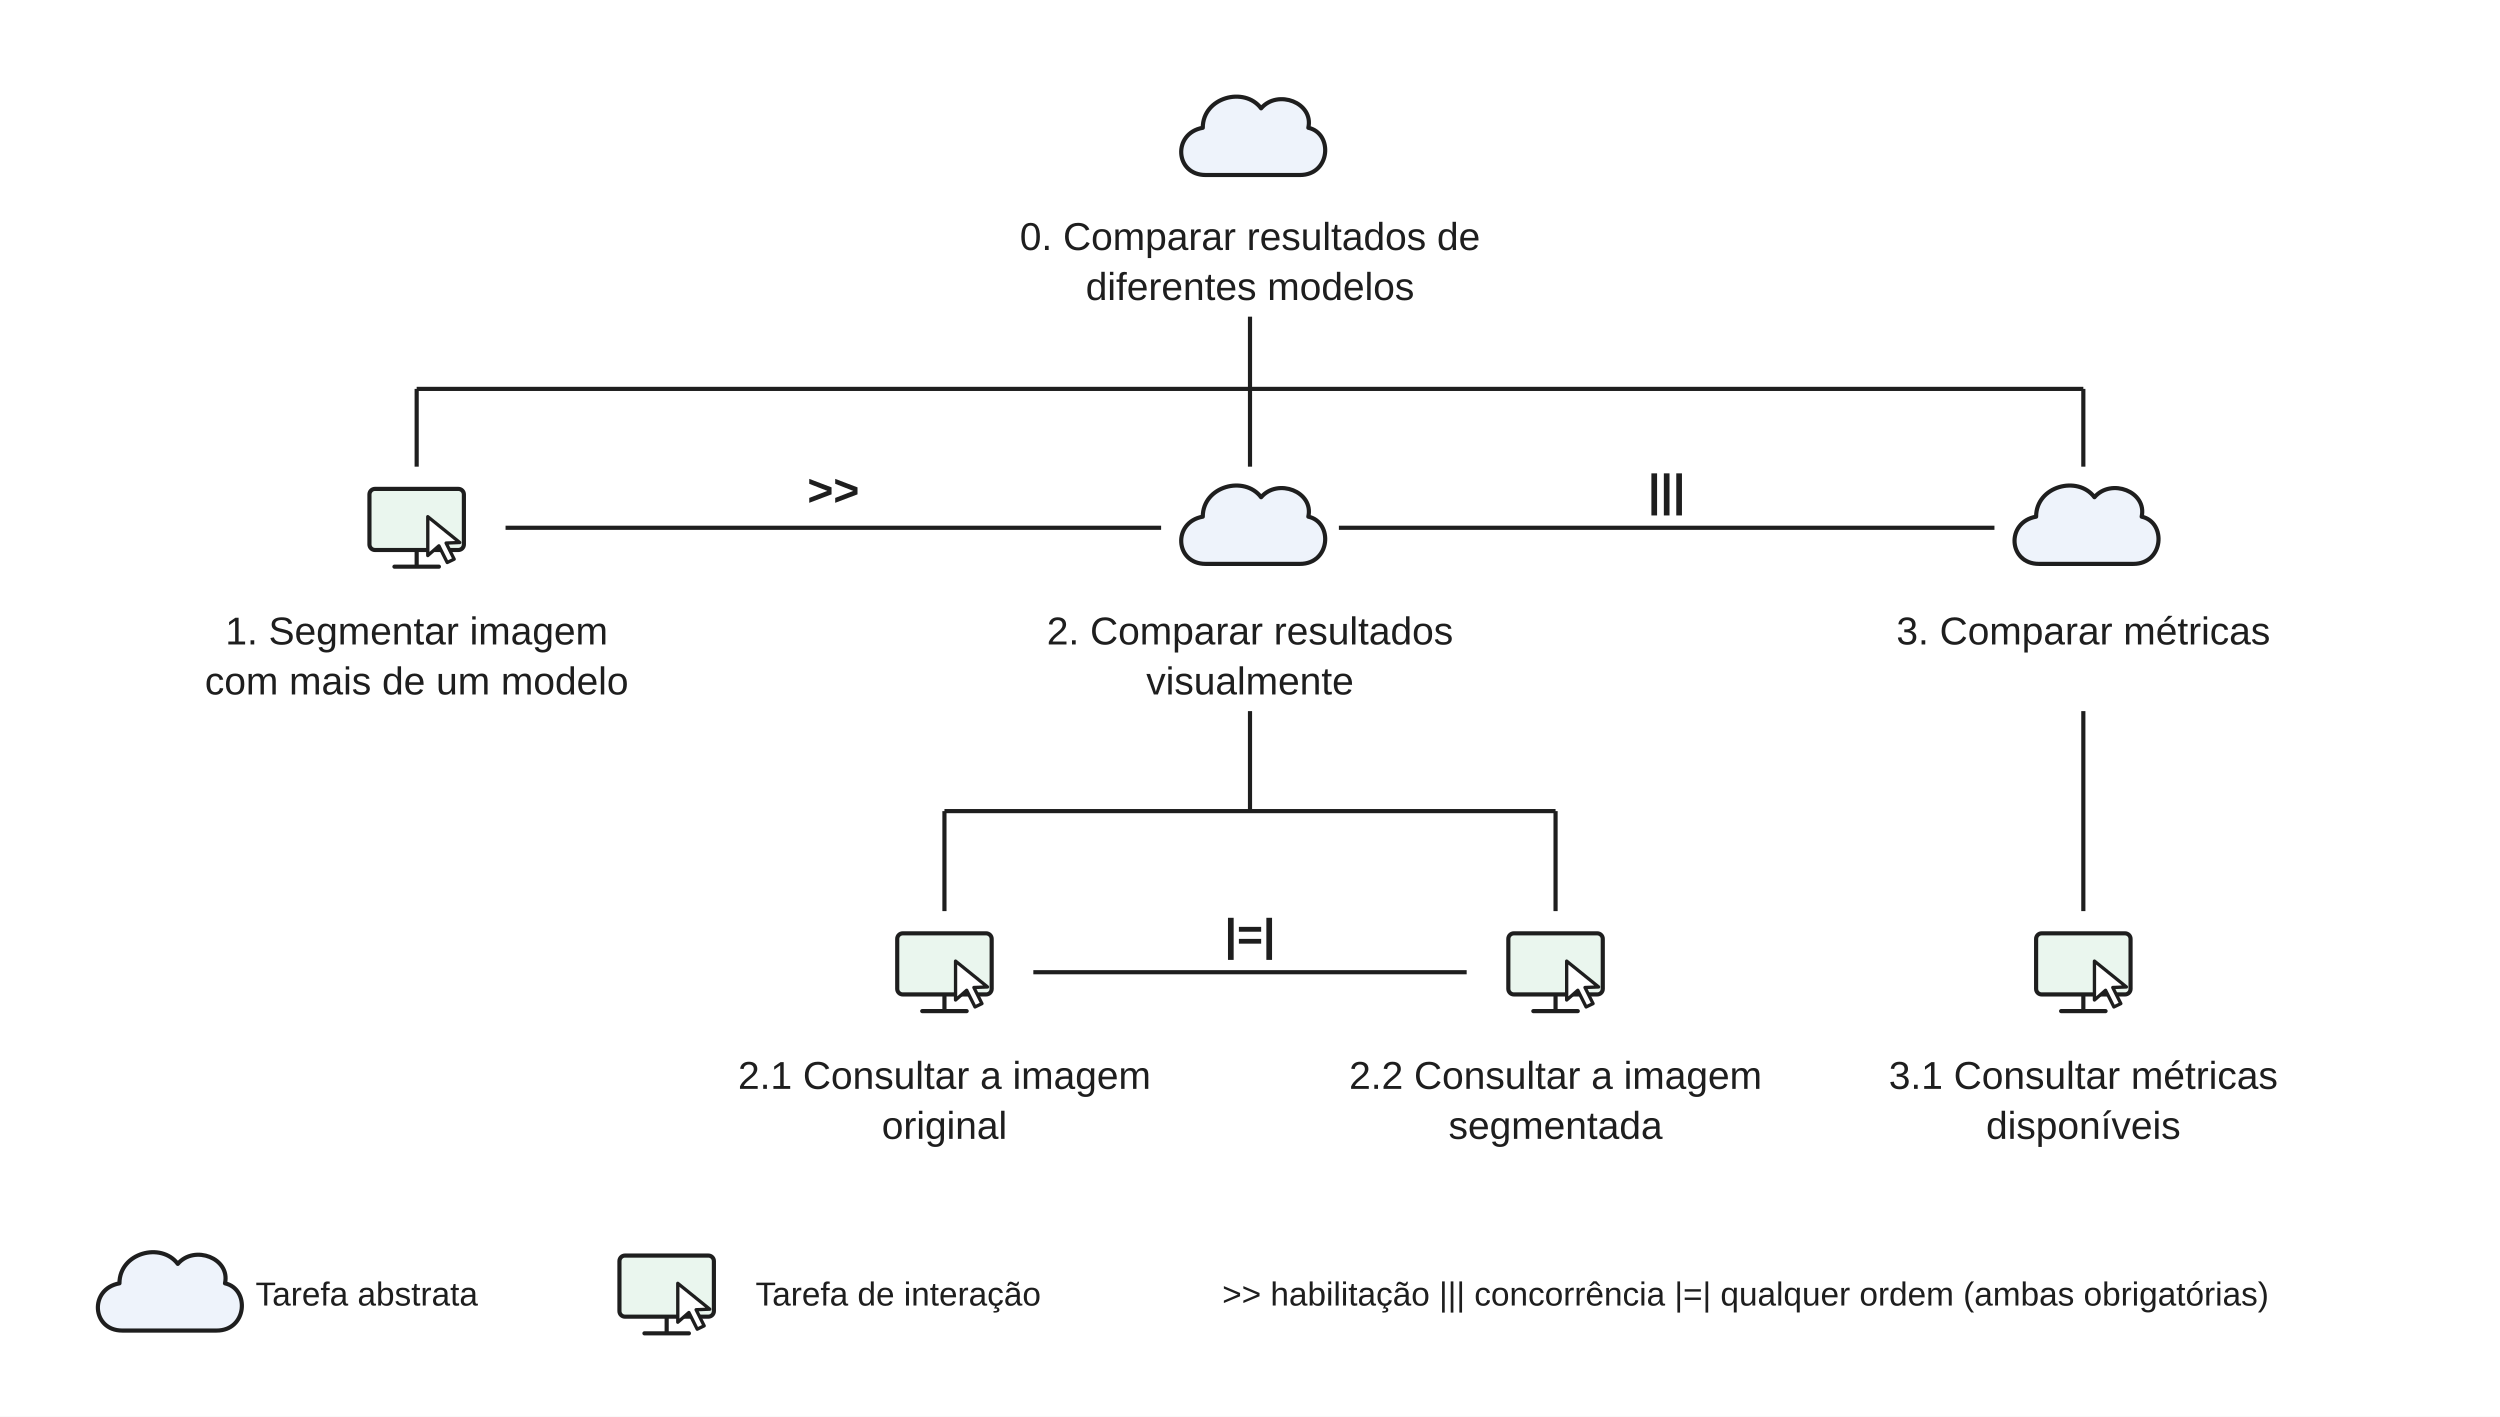
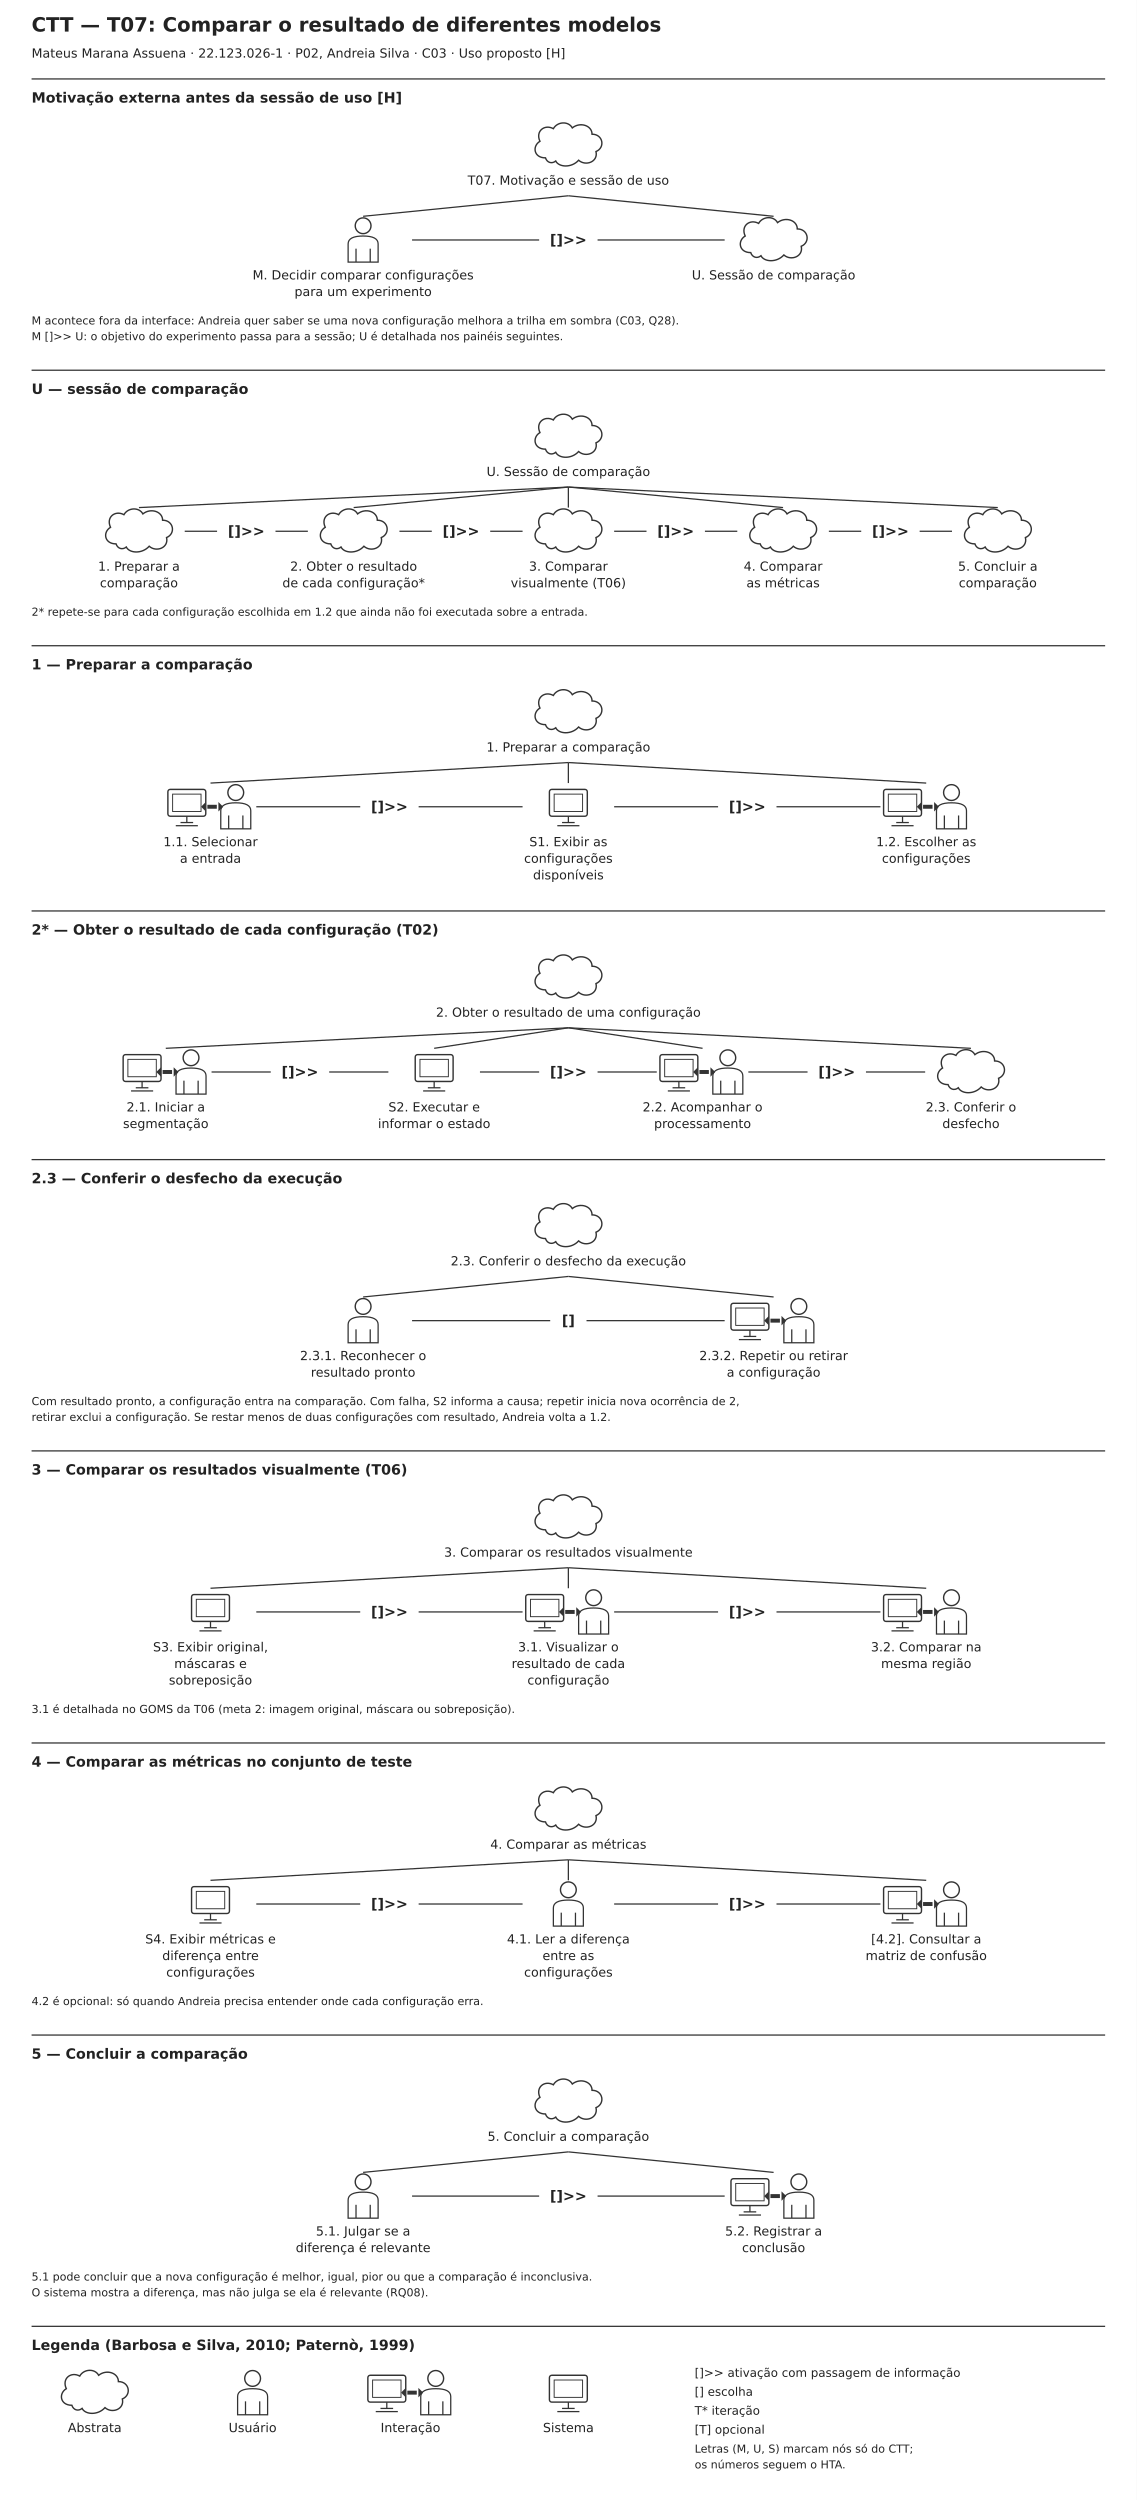
- <svg xmlns="http://www.w3.org/2000/svg" xmlns:xlink="http://www.w3.org/1999/xlink" version="1.1" viewBox="0 0 900 510" width="900" height="510" font-family="Arial, Helvetica, sans-serif">
+ <svg xmlns="http://www.w3.org/2000/svg" width="1440" height="3167" viewBox="0 0 1440 3167" role="img" aria-labelledby="title desc">
  <defs>
-     <g id="abstract">
-       <path d="M-16 13 C-27 13 -28 -2 -17 -4 C-17 -15 -2 -19 4 -11 C10 -18 23 -13 21 -4 C30 -2 29 13 18 13 Z" fill="#eef3fb" stroke="#1e1e1e" stroke-width="1.5" stroke-linejoin="round" />
-     </g>
-     <g id="interaction">
-       <rect x="-17" y="-14" width="34" height="22" rx="2" fill="#eaf6ee" stroke="#1e1e1e" stroke-width="1.5" />
-       <line x1="-8" y1="14" x2="8" y2="14" stroke="#1e1e1e" stroke-width="1.5" stroke-linecap="round" />
-       <line x1="0" y1="8" x2="0" y2="14" stroke="#1e1e1e" stroke-width="1.5" />
-       <path d="M4 -4 L4 10 L8 6.5 L11 12.5 L13.5 11.3 L10.6 5.5 L15.5 5.3 Z" fill="#ffffff" stroke="#1e1e1e" stroke-width="1.2" stroke-linejoin="round" />
-     </g>
+     <marker id="arrow" viewBox="0 0 10 10" refX="8" refY="5" markerWidth="6" markerHeight="6" orient="auto">
+       <path d="M0 0 L10 5 L0 10 Z" fill="#333" />
+     </marker>
  </defs>
-   <rect width="900" height="510" fill="#ffffff" />
-   <g fill="none" stroke="#1e1e1e" stroke-width="1.5">
-     <path d="M450 114 V140 M150 140 H750 M150 140 V168 M450 140 V168 M750 140 V168" />
-     <path d="M450 256 V292 M340 292 H560 M340 292 V328 M560 292 V328" />
-     <path d="M750 256 V328" />
-   </g>
-   <g stroke="#1e1e1e" stroke-width="1.5" fill="none">
-     <line x1="182" y1="190" x2="418" y2="190" />
-     <line x1="482" y1="190" x2="718" y2="190" />
-     <line x1="372" y1="350" x2="528" y2="350" />
-   </g>
-   <g font-size="16" font-weight="bold" fill="#1e1e1e" text-anchor="middle">
-     <text x="300" y="182">&gt;&gt;</text>
-     <text x="600" y="182">|||</text>
-     <text x="450" y="342">|=|</text>
-   </g>
-   <g font-size="14" fill="#1e1e1e" text-anchor="middle">
-     <use xlink:href="#abstract" href="#abstract" x="450" y="50" />
-     <text x="450" y="90">0. Comparar resultados de</text>
-     <text x="450" y="108">diferentes modelos</text>
-     <use xlink:href="#interaction" href="#interaction" x="150" y="190" />
-     <text x="150" y="232">1. Segmentar imagem</text>
-     <text x="150" y="250">com mais de um modelo</text>
-     <use xlink:href="#abstract" href="#abstract" x="450" y="190" />
-     <text x="450" y="232">2. Comparar resultados</text>
-     <text x="450" y="250">visualmente</text>
-     <use xlink:href="#abstract" href="#abstract" x="750" y="190" />
-     <text x="750" y="232">3. Comparar métricas</text>
-     <use xlink:href="#interaction" href="#interaction" x="340" y="350" />
-     <text x="340" y="392">2.1 Consultar a imagem</text>
-     <text x="340" y="410">original</text>
-     <use xlink:href="#interaction" href="#interaction" x="560" y="350" />
-     <text x="560" y="392">2.2 Consultar a imagem</text>
-     <text x="560" y="410">segmentada</text>
-     <use xlink:href="#interaction" href="#interaction" x="750" y="350" />
-     <text x="750" y="392">3.1 Consultar métricas</text>
-     <text x="750" y="410">disponíveis</text>
-   </g>
-   <g font-size="12" fill="#1e1e1e">
-     <use xlink:href="#abstract" href="#abstract" x="60" y="466" />
-     <text x="92" y="470">Tarefa abstrata</text>
-     <use xlink:href="#interaction" href="#interaction" x="240" y="466" />
-     <text x="272" y="470">Tarefa de interação</text>
-     <text x="440" y="470">&gt;&gt; habilitação   ||| concorrência   |=| qualquer ordem (ambas obrigatórias)</text>
+   <rect width="1440" height="3167" fill="white" />
+   <g font-family="DejaVu Sans, Arial, sans-serif" fill="#222">
+     <text x="40" y="40" text-anchor="start" font-size="25" font-weight="700">CTT — T07: Comparar o resultado de diferentes modelos</text>
+     <text x="40" y="73" text-anchor="start" font-size="16" font-weight="400">Mateus Marana Assuena · 22.123.026-1 · P02, Andreia Silva · C03 · Uso proposto [H]</text>
+     <path d="M40 100 H1400" fill="none" stroke="#333" stroke-width="1.6" />
+     <text x="40" y="130" text-anchor="start" font-size="18" font-weight="700">Motivação externa antes da sessão de uso [H]</text>
+     <path transform="translate(674.0,154)" d="M17 46 C2 46 0 31 10 25 C4 12 16 3 27 9 C32 0 46 -1 51 8 C61 0 76 5 76 16 C90 16 93 33 81 38 C84 51 68 57 59 49 C50 59 34 58 30 50 C25 54 19 52 17 46 Z" fill="white" stroke="#333" stroke-width="1.8" />
+     <text x="720.0" y="234" text-anchor="middle" font-size="16" font-weight="400">T07. Motivação e sessão de uso</text>
+     <path d="M720.0 248 L460.0 274" fill="none" stroke="#333" stroke-width="1.6" />
+     <path d="M720.0 248 L980.0 274" fill="none" stroke="#333" stroke-width="1.6" />
+     <circle cx="460.0" cy="286" r="10" fill="white" stroke="#333" stroke-width="1.8" />
+     <path d="M441.0 332 V309 Q441.0 299 460.0 299 Q479.0 299 479.0 309 V332 Z M451.0 315 V332 M469.0 315 V332" fill="none" stroke="#333" stroke-width="1.6" />
+     <text x="460.0" y="354" text-anchor="middle" font-size="16" font-weight="400">M. Decidir comparar configurações</text>
+     <text x="460.0" y="375" text-anchor="middle" font-size="16" font-weight="400">para um experimento</text>
+     <path transform="translate(934.0,274)" d="M17 46 C2 46 0 31 10 25 C4 12 16 3 27 9 C32 0 46 -1 51 8 C61 0 76 5 76 16 C90 16 93 33 81 38 C84 51 68 57 59 49 C50 59 34 58 30 50 C25 54 19 52 17 46 Z" fill="white" stroke="#333" stroke-width="1.8" />
+     <text x="980.0" y="354" text-anchor="middle" font-size="16" font-weight="400">U. Sessão de comparação</text>
+     <path d="M522.0 304 H918.0" fill="none" stroke="#333" stroke-width="1.6" />
+     <rect x="683.0" y="287" width="74" height="32" fill="white" />
+     <text x="720.0" y="310" text-anchor="middle" font-size="18" font-weight="700">[]&gt;&gt;</text>
+     <text x="40" y="411" text-anchor="start" font-size="14" font-weight="400">M acontece fora da interface: Andreia quer saber se uma nova configuração melhora a trilha em sombra (C03, Q28).</text>
+     <text x="40" y="431" text-anchor="start" font-size="14" font-weight="400">M []&gt;&gt; U: o objetivo do experimento passa para a sessão; U é detalhada nos painéis seguintes.</text>
+     <path d="M40 469 H1400" fill="none" stroke="#333" stroke-width="1.6" />
+     <text x="40" y="499" text-anchor="start" font-size="18" font-weight="700">U — sessão de comparação</text>
+     <path transform="translate(674.0,523)" d="M17 46 C2 46 0 31 10 25 C4 12 16 3 27 9 C32 0 46 -1 51 8 C61 0 76 5 76 16 C90 16 93 33 81 38 C84 51 68 57 59 49 C50 59 34 58 30 50 C25 54 19 52 17 46 Z" fill="white" stroke="#333" stroke-width="1.8" />
+     <text x="720.0" y="603" text-anchor="middle" font-size="16" font-weight="400">U. Sessão de comparação</text>
+     <path d="M720.0 617 L176.0 643" fill="none" stroke="#333" stroke-width="1.6" />
+     <path d="M720.0 617 L448.0 643" fill="none" stroke="#333" stroke-width="1.6" />
+     <path d="M720.0 617 L720.0 643" fill="none" stroke="#333" stroke-width="1.6" />
+     <path d="M720.0 617 L992.0 643" fill="none" stroke="#333" stroke-width="1.6" />
+     <path d="M720.0 617 L1264.0 643" fill="none" stroke="#333" stroke-width="1.6" />
+     <path transform="translate(130.0,643)" d="M17 46 C2 46 0 31 10 25 C4 12 16 3 27 9 C32 0 46 -1 51 8 C61 0 76 5 76 16 C90 16 93 33 81 38 C84 51 68 57 59 49 C50 59 34 58 30 50 C25 54 19 52 17 46 Z" fill="white" stroke="#333" stroke-width="1.8" />
+     <text x="176.0" y="723" text-anchor="middle" font-size="16" font-weight="400">1. Preparar a</text>
+     <text x="176.0" y="744" text-anchor="middle" font-size="16" font-weight="400">comparação</text>
+     <path transform="translate(402.0,643)" d="M17 46 C2 46 0 31 10 25 C4 12 16 3 27 9 C32 0 46 -1 51 8 C61 0 76 5 76 16 C90 16 93 33 81 38 C84 51 68 57 59 49 C50 59 34 58 30 50 C25 54 19 52 17 46 Z" fill="white" stroke="#333" stroke-width="1.8" />
+     <text x="448.0" y="723" text-anchor="middle" font-size="16" font-weight="400">2. Obter o resultado</text>
+     <text x="448.0" y="744" text-anchor="middle" font-size="16" font-weight="400">de cada configuração*</text>
+     <path transform="translate(674.0,643)" d="M17 46 C2 46 0 31 10 25 C4 12 16 3 27 9 C32 0 46 -1 51 8 C61 0 76 5 76 16 C90 16 93 33 81 38 C84 51 68 57 59 49 C50 59 34 58 30 50 C25 54 19 52 17 46 Z" fill="white" stroke="#333" stroke-width="1.8" />
+     <text x="720.0" y="723" text-anchor="middle" font-size="16" font-weight="400">3. Comparar</text>
+     <text x="720.0" y="744" text-anchor="middle" font-size="16" font-weight="400">visualmente (T06)</text>
+     <path transform="translate(946.0,643)" d="M17 46 C2 46 0 31 10 25 C4 12 16 3 27 9 C32 0 46 -1 51 8 C61 0 76 5 76 16 C90 16 93 33 81 38 C84 51 68 57 59 49 C50 59 34 58 30 50 C25 54 19 52 17 46 Z" fill="white" stroke="#333" stroke-width="1.8" />
+     <text x="992.0" y="723" text-anchor="middle" font-size="16" font-weight="400">4. Comparar</text>
+     <text x="992.0" y="744" text-anchor="middle" font-size="16" font-weight="400">as métricas</text>
+     <path transform="translate(1218.0,643)" d="M17 46 C2 46 0 31 10 25 C4 12 16 3 27 9 C32 0 46 -1 51 8 C61 0 76 5 76 16 C90 16 93 33 81 38 C84 51 68 57 59 49 C50 59 34 58 30 50 C25 54 19 52 17 46 Z" fill="white" stroke="#333" stroke-width="1.8" />
+     <text x="1264.0" y="723" text-anchor="middle" font-size="16" font-weight="400">5. Concluir a</text>
+     <text x="1264.0" y="744" text-anchor="middle" font-size="16" font-weight="400">comparação</text>
+     <path d="M234.0 673 H390.0" fill="none" stroke="#333" stroke-width="1.6" />
+     <rect x="275.0" y="656" width="74" height="32" fill="white" />
+     <text x="312.0" y="679" text-anchor="middle" font-size="18" font-weight="700">[]&gt;&gt;</text>
+     <path d="M506.0 673 H662.0" fill="none" stroke="#333" stroke-width="1.6" />
+     <rect x="547.0" y="656" width="74" height="32" fill="white" />
+     <text x="584.0" y="679" text-anchor="middle" font-size="18" font-weight="700">[]&gt;&gt;</text>
+     <path d="M778.0 673 H934.0" fill="none" stroke="#333" stroke-width="1.6" />
+     <rect x="819.0" y="656" width="74" height="32" fill="white" />
+     <text x="856.0" y="679" text-anchor="middle" font-size="18" font-weight="700">[]&gt;&gt;</text>
+     <path d="M1050.0 673 H1206.0" fill="none" stroke="#333" stroke-width="1.6" />
+     <rect x="1091.0" y="656" width="74" height="32" fill="white" />
+     <text x="1128.0" y="679" text-anchor="middle" font-size="18" font-weight="700">[]&gt;&gt;</text>
+     <text x="40" y="780" text-anchor="start" font-size="14" font-weight="400">2* repete-se para cada configuração escolhida em 1.2 que ainda não foi executada sobre a entrada.</text>
+     <path d="M40 818 H1400" fill="none" stroke="#333" stroke-width="1.6" />
+     <text x="40" y="848" text-anchor="start" font-size="18" font-weight="700">1 — Preparar a comparação</text>
+     <path transform="translate(674.0,872)" d="M17 46 C2 46 0 31 10 25 C4 12 16 3 27 9 C32 0 46 -1 51 8 C61 0 76 5 76 16 C90 16 93 33 81 38 C84 51 68 57 59 49 C50 59 34 58 30 50 C25 54 19 52 17 46 Z" fill="white" stroke="#333" stroke-width="1.8" />
+     <text x="720.0" y="952" text-anchor="middle" font-size="16" font-weight="400">1. Preparar a comparação</text>
+     <path d="M720.0 966 L266.667 992" fill="none" stroke="#333" stroke-width="1.6" />
+     <path d="M720.0 966 L720.0 992" fill="none" stroke="#333" stroke-width="1.6" />
+     <path d="M720.0 966 L1173.333 992" fill="none" stroke="#333" stroke-width="1.6" />
+     <rect x="212.667" y="1000" width="48" height="34" rx="3" fill="white" stroke="#333" stroke-width="1.8" />
+     <rect x="218.667" y="1006" width="36" height="22" fill="none" stroke="#333" stroke-width="1.2" />
+     <path d="M236.667 1034 V1042 M222.667 1046 H250.667 M228.667 1042 H244.667" fill="none" stroke="#333" stroke-width="1.6" />
+     <circle cx="298.667" cy="1004" r="10" fill="white" stroke="#333" stroke-width="1.8" />
+     <path d="M279.667 1050 V1027 Q279.667 1017 298.667 1017 Q317.667 1017 317.667 1027 V1050 Z M289.667 1033 V1050 M307.667 1033 V1050" fill="none" stroke="#333" stroke-width="1.6" />
+     <path d="M262.667 1022 H274.667" stroke="#333" stroke-width="5" fill="none" />
+     <path d="M260.667 1016 L254.667 1022 L260.667 1028 Z M276.667 1016 L282.667 1022 L276.667 1028 Z" fill="#333" />
+     <text x="266.667" y="1072" text-anchor="middle" font-size="16" font-weight="400">1.1. Selecionar</text>
+     <text x="266.667" y="1093" text-anchor="middle" font-size="16" font-weight="400">a entrada</text>
+     <rect x="696.0" y="1000" width="48" height="34" rx="3" fill="white" stroke="#333" stroke-width="1.8" />
+     <rect x="702.0" y="1006" width="36" height="22" fill="none" stroke="#333" stroke-width="1.2" />
+     <path d="M720.0 1034 V1042 M706.0 1046 H734.0 M712.0 1042 H728.0" fill="none" stroke="#333" stroke-width="1.6" />
+     <text x="720.0" y="1072" text-anchor="middle" font-size="16" font-weight="400">S1. Exibir as</text>
+     <text x="720.0" y="1093" text-anchor="middle" font-size="16" font-weight="400">configurações</text>
+     <text x="720.0" y="1114" text-anchor="middle" font-size="16" font-weight="400">disponíveis</text>
+     <rect x="1119.333" y="1000" width="48" height="34" rx="3" fill="white" stroke="#333" stroke-width="1.8" />
+     <rect x="1125.333" y="1006" width="36" height="22" fill="none" stroke="#333" stroke-width="1.2" />
+     <path d="M1143.333 1034 V1042 M1129.333 1046 H1157.333 M1135.333 1042 H1151.333" fill="none" stroke="#333" stroke-width="1.6" />
+     <circle cx="1205.333" cy="1004" r="10" fill="white" stroke="#333" stroke-width="1.8" />
+     <path d="M1186.333 1050 V1027 Q1186.333 1017 1205.333 1017 Q1224.333 1017 1224.333 1027 V1050 Z M1196.333 1033 V1050 M1214.333 1033 V1050" fill="none" stroke="#333" stroke-width="1.6" />
+     <path d="M1169.333 1022 H1181.333" stroke="#333" stroke-width="5" fill="none" />
+     <path d="M1167.333 1016 L1161.333 1022 L1167.333 1028 Z M1183.333 1016 L1189.333 1022 L1183.333 1028 Z" fill="#333" />
+     <text x="1173.333" y="1072" text-anchor="middle" font-size="16" font-weight="400">1.2. Escolher as</text>
+     <text x="1173.333" y="1093" text-anchor="middle" font-size="16" font-weight="400">configurações</text>
+     <path d="M324.667 1022 H662.0" fill="none" stroke="#333" stroke-width="1.6" />
+     <rect x="456.333" y="1005" width="74" height="32" fill="white" />
+     <text x="493.333" y="1028" text-anchor="middle" font-size="18" font-weight="700">[]&gt;&gt;</text>
+     <path d="M778.0 1022 H1115.333" fill="none" stroke="#333" stroke-width="1.6" />
+     <rect x="909.667" y="1005" width="74" height="32" fill="white" />
+     <text x="946.667" y="1028" text-anchor="middle" font-size="18" font-weight="700">[]&gt;&gt;</text>
+     <path d="M40 1154 H1400" fill="none" stroke="#333" stroke-width="1.6" />
+     <text x="40" y="1184" text-anchor="start" font-size="18" font-weight="700">2* — Obter o resultado de cada configuração (T02)</text>
+     <path transform="translate(674.0,1208)" d="M17 46 C2 46 0 31 10 25 C4 12 16 3 27 9 C32 0 46 -1 51 8 C61 0 76 5 76 16 C90 16 93 33 81 38 C84 51 68 57 59 49 C50 59 34 58 30 50 C25 54 19 52 17 46 Z" fill="white" stroke="#333" stroke-width="1.8" />
+     <text x="720.0" y="1288" text-anchor="middle" font-size="16" font-weight="400">2. Obter o resultado de uma configuração</text>
+     <path d="M720.0 1302 L210.0 1328" fill="none" stroke="#333" stroke-width="1.6" />
+     <path d="M720.0 1302 L550.0 1328" fill="none" stroke="#333" stroke-width="1.6" />
+     <path d="M720.0 1302 L890.0 1328" fill="none" stroke="#333" stroke-width="1.6" />
+     <path d="M720.0 1302 L1230.0 1328" fill="none" stroke="#333" stroke-width="1.6" />
+     <rect x="156.0" y="1336" width="48" height="34" rx="3" fill="white" stroke="#333" stroke-width="1.8" />
+     <rect x="162.0" y="1342" width="36" height="22" fill="none" stroke="#333" stroke-width="1.2" />
+     <path d="M180.0 1370 V1378 M166.0 1382 H194.0 M172.0 1378 H188.0" fill="none" stroke="#333" stroke-width="1.6" />
+     <circle cx="242.0" cy="1340" r="10" fill="white" stroke="#333" stroke-width="1.8" />
+     <path d="M223.0 1386 V1363 Q223.0 1353 242.0 1353 Q261.0 1353 261.0 1363 V1386 Z M233.0 1369 V1386 M251.0 1369 V1386" fill="none" stroke="#333" stroke-width="1.6" />
+     <path d="M206.0 1358 H218.0" stroke="#333" stroke-width="5" fill="none" />
+     <path d="M204.0 1352 L198.0 1358 L204.0 1364 Z M220.0 1352 L226.0 1358 L220.0 1364 Z" fill="#333" />
+     <text x="210.0" y="1408" text-anchor="middle" font-size="16" font-weight="400">2.1. Iniciar a</text>
+     <text x="210.0" y="1429" text-anchor="middle" font-size="16" font-weight="400">segmentação</text>
+     <rect x="526.0" y="1336" width="48" height="34" rx="3" fill="white" stroke="#333" stroke-width="1.8" />
+     <rect x="532.0" y="1342" width="36" height="22" fill="none" stroke="#333" stroke-width="1.2" />
+     <path d="M550.0 1370 V1378 M536.0 1382 H564.0 M542.0 1378 H558.0" fill="none" stroke="#333" stroke-width="1.6" />
+     <text x="550.0" y="1408" text-anchor="middle" font-size="16" font-weight="400">S2. Executar e</text>
+     <text x="550.0" y="1429" text-anchor="middle" font-size="16" font-weight="400">informar o estado</text>
+     <rect x="836.0" y="1336" width="48" height="34" rx="3" fill="white" stroke="#333" stroke-width="1.8" />
+     <rect x="842.0" y="1342" width="36" height="22" fill="none" stroke="#333" stroke-width="1.2" />
+     <path d="M860.0 1370 V1378 M846.0 1382 H874.0 M852.0 1378 H868.0" fill="none" stroke="#333" stroke-width="1.6" />
+     <circle cx="922.0" cy="1340" r="10" fill="white" stroke="#333" stroke-width="1.8" />
+     <path d="M903.0 1386 V1363 Q903.0 1353 922.0 1353 Q941.0 1353 941.0 1363 V1386 Z M913.0 1369 V1386 M931.0 1369 V1386" fill="none" stroke="#333" stroke-width="1.6" />
+     <path d="M886.0 1358 H898.0" stroke="#333" stroke-width="5" fill="none" />
+     <path d="M884.0 1352 L878.0 1358 L884.0 1364 Z M900.0 1352 L906.0 1358 L900.0 1364 Z" fill="#333" />
+     <text x="890.0" y="1408" text-anchor="middle" font-size="16" font-weight="400">2.2. Acompanhar o</text>
+     <text x="890.0" y="1429" text-anchor="middle" font-size="16" font-weight="400">processamento</text>
+     <path transform="translate(1184.0,1328)" d="M17 46 C2 46 0 31 10 25 C4 12 16 3 27 9 C32 0 46 -1 51 8 C61 0 76 5 76 16 C90 16 93 33 81 38 C84 51 68 57 59 49 C50 59 34 58 30 50 C25 54 19 52 17 46 Z" fill="white" stroke="#333" stroke-width="1.8" />
+     <text x="1230.0" y="1408" text-anchor="middle" font-size="16" font-weight="400">2.3. Conferir o</text>
+     <text x="1230.0" y="1429" text-anchor="middle" font-size="16" font-weight="400">desfecho</text>
+     <path d="M268.0 1358 H492.0" fill="none" stroke="#333" stroke-width="1.6" />
+     <rect x="343.0" y="1341" width="74" height="32" fill="white" />
+     <text x="380.0" y="1364" text-anchor="middle" font-size="18" font-weight="700">[]&gt;&gt;</text>
+     <path d="M608.0 1358 H832.0" fill="none" stroke="#333" stroke-width="1.6" />
+     <rect x="683.0" y="1341" width="74" height="32" fill="white" />
+     <text x="720.0" y="1364" text-anchor="middle" font-size="18" font-weight="700">[]&gt;&gt;</text>
+     <path d="M948.0 1358 H1172.0" fill="none" stroke="#333" stroke-width="1.6" />
+     <rect x="1023.0" y="1341" width="74" height="32" fill="white" />
+     <text x="1060.0" y="1364" text-anchor="middle" font-size="18" font-weight="700">[]&gt;&gt;</text>
+     <path d="M40 1469 H1400" fill="none" stroke="#333" stroke-width="1.6" />
+     <text x="40" y="1499" text-anchor="start" font-size="18" font-weight="700">2.3 — Conferir o desfecho da execução</text>
+     <path transform="translate(674.0,1523)" d="M17 46 C2 46 0 31 10 25 C4 12 16 3 27 9 C32 0 46 -1 51 8 C61 0 76 5 76 16 C90 16 93 33 81 38 C84 51 68 57 59 49 C50 59 34 58 30 50 C25 54 19 52 17 46 Z" fill="white" stroke="#333" stroke-width="1.8" />
+     <text x="720.0" y="1603" text-anchor="middle" font-size="16" font-weight="400">2.3. Conferir o desfecho da execução</text>
+     <path d="M720.0 1617 L460.0 1643" fill="none" stroke="#333" stroke-width="1.6" />
+     <path d="M720.0 1617 L980.0 1643" fill="none" stroke="#333" stroke-width="1.6" />
+     <circle cx="460.0" cy="1655" r="10" fill="white" stroke="#333" stroke-width="1.8" />
+     <path d="M441.0 1701 V1678 Q441.0 1668 460.0 1668 Q479.0 1668 479.0 1678 V1701 Z M451.0 1684 V1701 M469.0 1684 V1701" fill="none" stroke="#333" stroke-width="1.6" />
+     <text x="460.0" y="1723" text-anchor="middle" font-size="16" font-weight="400">2.3.1. Reconhecer o</text>
+     <text x="460.0" y="1744" text-anchor="middle" font-size="16" font-weight="400">resultado pronto</text>
+     <rect x="926.0" y="1651" width="48" height="34" rx="3" fill="white" stroke="#333" stroke-width="1.8" />
+     <rect x="932.0" y="1657" width="36" height="22" fill="none" stroke="#333" stroke-width="1.2" />
+     <path d="M950.0 1685 V1693 M936.0 1697 H964.0 M942.0 1693 H958.0" fill="none" stroke="#333" stroke-width="1.6" />
+     <circle cx="1012.0" cy="1655" r="10" fill="white" stroke="#333" stroke-width="1.8" />
+     <path d="M993.0 1701 V1678 Q993.0 1668 1012.0 1668 Q1031.0 1668 1031.0 1678 V1701 Z M1003.0 1684 V1701 M1021.0 1684 V1701" fill="none" stroke="#333" stroke-width="1.6" />
+     <path d="M976.0 1673 H988.0" stroke="#333" stroke-width="5" fill="none" />
+     <path d="M974.0 1667 L968.0 1673 L974.0 1679 Z M990.0 1667 L996.0 1673 L990.0 1679 Z" fill="#333" />
+     <text x="980.0" y="1723" text-anchor="middle" font-size="16" font-weight="400">2.3.2. Repetir ou retirar</text>
+     <text x="980.0" y="1744" text-anchor="middle" font-size="16" font-weight="400">a configuração</text>
+     <path d="M522.0 1673 H918.0" fill="none" stroke="#333" stroke-width="1.6" />
+     <rect x="697.0" y="1656" width="46" height="32" fill="white" />
+     <text x="720.0" y="1679" text-anchor="middle" font-size="18" font-weight="700">[]</text>
+     <text x="40" y="1780" text-anchor="start" font-size="14" font-weight="400">Com resultado pronto, a configuração entra na comparação. Com falha, S2 informa a causa; repetir inicia nova ocorrência de 2,</text>
+     <text x="40" y="1800" text-anchor="start" font-size="14" font-weight="400">retirar exclui a configuração. Se restar menos de duas configurações com resultado, Andreia volta a 1.2.</text>
+     <path d="M40 1838 H1400" fill="none" stroke="#333" stroke-width="1.6" />
+     <text x="40" y="1868" text-anchor="start" font-size="18" font-weight="700">3 — Comparar os resultados visualmente (T06)</text>
+     <path transform="translate(674.0,1892)" d="M17 46 C2 46 0 31 10 25 C4 12 16 3 27 9 C32 0 46 -1 51 8 C61 0 76 5 76 16 C90 16 93 33 81 38 C84 51 68 57 59 49 C50 59 34 58 30 50 C25 54 19 52 17 46 Z" fill="white" stroke="#333" stroke-width="1.8" />
+     <text x="720.0" y="1972" text-anchor="middle" font-size="16" font-weight="400">3. Comparar os resultados visualmente</text>
+     <path d="M720.0 1986 L266.667 2012" fill="none" stroke="#333" stroke-width="1.6" />
+     <path d="M720.0 1986 L720.0 2012" fill="none" stroke="#333" stroke-width="1.6" />
+     <path d="M720.0 1986 L1173.333 2012" fill="none" stroke="#333" stroke-width="1.6" />
+     <rect x="242.667" y="2020" width="48" height="34" rx="3" fill="white" stroke="#333" stroke-width="1.8" />
+     <rect x="248.667" y="2026" width="36" height="22" fill="none" stroke="#333" stroke-width="1.2" />
+     <path d="M266.667 2054 V2062 M252.667 2066 H280.667 M258.667 2062 H274.667" fill="none" stroke="#333" stroke-width="1.6" />
+     <text x="266.667" y="2092" text-anchor="middle" font-size="16" font-weight="400">S3. Exibir original,</text>
+     <text x="266.667" y="2113" text-anchor="middle" font-size="16" font-weight="400">máscaras e</text>
+     <text x="266.667" y="2134" text-anchor="middle" font-size="16" font-weight="400">sobreposição</text>
+     <rect x="666.0" y="2020" width="48" height="34" rx="3" fill="white" stroke="#333" stroke-width="1.8" />
+     <rect x="672.0" y="2026" width="36" height="22" fill="none" stroke="#333" stroke-width="1.2" />
+     <path d="M690.0 2054 V2062 M676.0 2066 H704.0 M682.0 2062 H698.0" fill="none" stroke="#333" stroke-width="1.6" />
+     <circle cx="752.0" cy="2024" r="10" fill="white" stroke="#333" stroke-width="1.8" />
+     <path d="M733.0 2070 V2047 Q733.0 2037 752.0 2037 Q771.0 2037 771.0 2047 V2070 Z M743.0 2053 V2070 M761.0 2053 V2070" fill="none" stroke="#333" stroke-width="1.6" />
+     <path d="M716.0 2042 H728.0" stroke="#333" stroke-width="5" fill="none" />
+     <path d="M714.0 2036 L708.0 2042 L714.0 2048 Z M730.0 2036 L736.0 2042 L730.0 2048 Z" fill="#333" />
+     <text x="720.0" y="2092" text-anchor="middle" font-size="16" font-weight="400">3.1. Visualizar o</text>
+     <text x="720.0" y="2113" text-anchor="middle" font-size="16" font-weight="400">resultado de cada</text>
+     <text x="720.0" y="2134" text-anchor="middle" font-size="16" font-weight="400">configuração</text>
+     <rect x="1119.333" y="2020" width="48" height="34" rx="3" fill="white" stroke="#333" stroke-width="1.8" />
+     <rect x="1125.333" y="2026" width="36" height="22" fill="none" stroke="#333" stroke-width="1.2" />
+     <path d="M1143.333 2054 V2062 M1129.333 2066 H1157.333 M1135.333 2062 H1151.333" fill="none" stroke="#333" stroke-width="1.6" />
+     <circle cx="1205.333" cy="2024" r="10" fill="white" stroke="#333" stroke-width="1.8" />
+     <path d="M1186.333 2070 V2047 Q1186.333 2037 1205.333 2037 Q1224.333 2037 1224.333 2047 V2070 Z M1196.333 2053 V2070 M1214.333 2053 V2070" fill="none" stroke="#333" stroke-width="1.6" />
+     <path d="M1169.333 2042 H1181.333" stroke="#333" stroke-width="5" fill="none" />
+     <path d="M1167.333 2036 L1161.333 2042 L1167.333 2048 Z M1183.333 2036 L1189.333 2042 L1183.333 2048 Z" fill="#333" />
+     <text x="1173.333" y="2092" text-anchor="middle" font-size="16" font-weight="400">3.2. Comparar na</text>
+     <text x="1173.333" y="2113" text-anchor="middle" font-size="16" font-weight="400">mesma região</text>
+     <path d="M324.667 2042 H662.0" fill="none" stroke="#333" stroke-width="1.6" />
+     <rect x="456.333" y="2025" width="74" height="32" fill="white" />
+     <text x="493.333" y="2048" text-anchor="middle" font-size="18" font-weight="700">[]&gt;&gt;</text>
+     <path d="M778.0 2042 H1115.333" fill="none" stroke="#333" stroke-width="1.6" />
+     <rect x="909.667" y="2025" width="74" height="32" fill="white" />
+     <text x="946.667" y="2048" text-anchor="middle" font-size="18" font-weight="700">[]&gt;&gt;</text>
+     <text x="40" y="2170" text-anchor="start" font-size="14" font-weight="400">3.1 é detalhada no GOMS da T06 (meta 2: imagem original, máscara ou sobreposição).</text>
+     <path d="M40 2208 H1400" fill="none" stroke="#333" stroke-width="1.6" />
+     <text x="40" y="2238" text-anchor="start" font-size="18" font-weight="700">4 — Comparar as métricas no conjunto de teste</text>
+     <path transform="translate(674.0,2262)" d="M17 46 C2 46 0 31 10 25 C4 12 16 3 27 9 C32 0 46 -1 51 8 C61 0 76 5 76 16 C90 16 93 33 81 38 C84 51 68 57 59 49 C50 59 34 58 30 50 C25 54 19 52 17 46 Z" fill="white" stroke="#333" stroke-width="1.8" />
+     <text x="720.0" y="2342" text-anchor="middle" font-size="16" font-weight="400">4. Comparar as métricas</text>
+     <path d="M720.0 2356 L266.667 2382" fill="none" stroke="#333" stroke-width="1.6" />
+     <path d="M720.0 2356 L720.0 2382" fill="none" stroke="#333" stroke-width="1.6" />
+     <path d="M720.0 2356 L1173.333 2382" fill="none" stroke="#333" stroke-width="1.6" />
+     <rect x="242.667" y="2390" width="48" height="34" rx="3" fill="white" stroke="#333" stroke-width="1.8" />
+     <rect x="248.667" y="2396" width="36" height="22" fill="none" stroke="#333" stroke-width="1.2" />
+     <path d="M266.667 2424 V2432 M252.667 2436 H280.667 M258.667 2432 H274.667" fill="none" stroke="#333" stroke-width="1.6" />
+     <text x="266.667" y="2462" text-anchor="middle" font-size="16" font-weight="400">S4. Exibir métricas e</text>
+     <text x="266.667" y="2483" text-anchor="middle" font-size="16" font-weight="400">diferença entre</text>
+     <text x="266.667" y="2504" text-anchor="middle" font-size="16" font-weight="400">configurações</text>
+     <circle cx="720.0" cy="2394" r="10" fill="white" stroke="#333" stroke-width="1.8" />
+     <path d="M701.0 2440 V2417 Q701.0 2407 720.0 2407 Q739.0 2407 739.0 2417 V2440 Z M711.0 2423 V2440 M729.0 2423 V2440" fill="none" stroke="#333" stroke-width="1.6" />
+     <text x="720.0" y="2462" text-anchor="middle" font-size="16" font-weight="400">4.1. Ler a diferença</text>
+     <text x="720.0" y="2483" text-anchor="middle" font-size="16" font-weight="400">entre as</text>
+     <text x="720.0" y="2504" text-anchor="middle" font-size="16" font-weight="400">configurações</text>
+     <rect x="1119.333" y="2390" width="48" height="34" rx="3" fill="white" stroke="#333" stroke-width="1.8" />
+     <rect x="1125.333" y="2396" width="36" height="22" fill="none" stroke="#333" stroke-width="1.2" />
+     <path d="M1143.333 2424 V2432 M1129.333 2436 H1157.333 M1135.333 2432 H1151.333" fill="none" stroke="#333" stroke-width="1.6" />
+     <circle cx="1205.333" cy="2394" r="10" fill="white" stroke="#333" stroke-width="1.8" />
+     <path d="M1186.333 2440 V2417 Q1186.333 2407 1205.333 2407 Q1224.333 2407 1224.333 2417 V2440 Z M1196.333 2423 V2440 M1214.333 2423 V2440" fill="none" stroke="#333" stroke-width="1.6" />
+     <path d="M1169.333 2412 H1181.333" stroke="#333" stroke-width="5" fill="none" />
+     <path d="M1167.333 2406 L1161.333 2412 L1167.333 2418 Z M1183.333 2406 L1189.333 2412 L1183.333 2418 Z" fill="#333" />
+     <text x="1173.333" y="2462" text-anchor="middle" font-size="16" font-weight="400">[4.2]. Consultar a</text>
+     <text x="1173.333" y="2483" text-anchor="middle" font-size="16" font-weight="400">matriz de confusão</text>
+     <path d="M324.667 2412 H662.0" fill="none" stroke="#333" stroke-width="1.6" />
+     <rect x="456.333" y="2395" width="74" height="32" fill="white" />
+     <text x="493.333" y="2418" text-anchor="middle" font-size="18" font-weight="700">[]&gt;&gt;</text>
+     <path d="M778.0 2412 H1115.333" fill="none" stroke="#333" stroke-width="1.6" />
+     <rect x="909.667" y="2395" width="74" height="32" fill="white" />
+     <text x="946.667" y="2418" text-anchor="middle" font-size="18" font-weight="700">[]&gt;&gt;</text>
+     <text x="40" y="2540" text-anchor="start" font-size="14" font-weight="400">4.2 é opcional: só quando Andreia precisa entender onde cada configuração erra.</text>
+     <path d="M40 2578 H1400" fill="none" stroke="#333" stroke-width="1.6" />
+     <text x="40" y="2608" text-anchor="start" font-size="18" font-weight="700">5 — Concluir a comparação</text>
+     <path transform="translate(674.0,2632)" d="M17 46 C2 46 0 31 10 25 C4 12 16 3 27 9 C32 0 46 -1 51 8 C61 0 76 5 76 16 C90 16 93 33 81 38 C84 51 68 57 59 49 C50 59 34 58 30 50 C25 54 19 52 17 46 Z" fill="white" stroke="#333" stroke-width="1.8" />
+     <text x="720.0" y="2712" text-anchor="middle" font-size="16" font-weight="400">5. Concluir a comparação</text>
+     <path d="M720.0 2726 L460.0 2752" fill="none" stroke="#333" stroke-width="1.6" />
+     <path d="M720.0 2726 L980.0 2752" fill="none" stroke="#333" stroke-width="1.6" />
+     <circle cx="460.0" cy="2764" r="10" fill="white" stroke="#333" stroke-width="1.8" />
+     <path d="M441.0 2810 V2787 Q441.0 2777 460.0 2777 Q479.0 2777 479.0 2787 V2810 Z M451.0 2793 V2810 M469.0 2793 V2810" fill="none" stroke="#333" stroke-width="1.6" />
+     <text x="460.0" y="2832" text-anchor="middle" font-size="16" font-weight="400">5.1. Julgar se a</text>
+     <text x="460.0" y="2853" text-anchor="middle" font-size="16" font-weight="400">diferença é relevante</text>
+     <rect x="926.0" y="2760" width="48" height="34" rx="3" fill="white" stroke="#333" stroke-width="1.8" />
+     <rect x="932.0" y="2766" width="36" height="22" fill="none" stroke="#333" stroke-width="1.2" />
+     <path d="M950.0 2794 V2802 M936.0 2806 H964.0 M942.0 2802 H958.0" fill="none" stroke="#333" stroke-width="1.6" />
+     <circle cx="1012.0" cy="2764" r="10" fill="white" stroke="#333" stroke-width="1.8" />
+     <path d="M993.0 2810 V2787 Q993.0 2777 1012.0 2777 Q1031.0 2777 1031.0 2787 V2810 Z M1003.0 2793 V2810 M1021.0 2793 V2810" fill="none" stroke="#333" stroke-width="1.6" />
+     <path d="M976.0 2782 H988.0" stroke="#333" stroke-width="5" fill="none" />
+     <path d="M974.0 2776 L968.0 2782 L974.0 2788 Z M990.0 2776 L996.0 2782 L990.0 2788 Z" fill="#333" />
+     <text x="980.0" y="2832" text-anchor="middle" font-size="16" font-weight="400">5.2. Registrar a</text>
+     <text x="980.0" y="2853" text-anchor="middle" font-size="16" font-weight="400">conclusão</text>
+     <path d="M522.0 2782 H918.0" fill="none" stroke="#333" stroke-width="1.6" />
+     <rect x="683.0" y="2765" width="74" height="32" fill="white" />
+     <text x="720.0" y="2788" text-anchor="middle" font-size="18" font-weight="700">[]&gt;&gt;</text>
+     <text x="40" y="2889" text-anchor="start" font-size="14" font-weight="400">5.1 pode concluir que a nova configuração é melhor, igual, pior ou que a comparação é inconclusiva.</text>
+     <text x="40" y="2909" text-anchor="start" font-size="14" font-weight="400">O sistema mostra a diferença, mas não julga se ela é relevante (RQ08).</text>
+     <path d="M40 2947 H1400" fill="none" stroke="#333" stroke-width="1.6" />
+     <text x="40" y="2977" text-anchor="start" font-size="18" font-weight="700">Legenda (Barbosa e Silva, 2010; Paternò, 1999)</text>
+     <path transform="translate(74,3001)" d="M17 46 C2 46 0 31 10 25 C4 12 16 3 27 9 C32 0 46 -1 51 8 C61 0 76 5 76 16 C90 16 93 33 81 38 C84 51 68 57 59 49 C50 59 34 58 30 50 C25 54 19 52 17 46 Z" fill="white" stroke="#333" stroke-width="1.8" />
+     <text x="120" y="3081" text-anchor="middle" font-size="16" font-weight="400">Abstrata</text>
+     <circle cx="320" cy="3013" r="10" fill="white" stroke="#333" stroke-width="1.8" />
+     <path d="M301 3059 V3036 Q301 3026 320 3026 Q339 3026 339 3036 V3059 Z M311 3042 V3059 M329 3042 V3059" fill="none" stroke="#333" stroke-width="1.6" />
+     <text x="320" y="3081" text-anchor="middle" font-size="16" font-weight="400">Usuário</text>
+     <rect x="466" y="3009" width="48" height="34" rx="3" fill="white" stroke="#333" stroke-width="1.8" />
+     <rect x="472" y="3015" width="36" height="22" fill="none" stroke="#333" stroke-width="1.2" />
+     <path d="M490 3043 V3051 M476 3055 H504 M482 3051 H498" fill="none" stroke="#333" stroke-width="1.6" />
+     <circle cx="552" cy="3013" r="10" fill="white" stroke="#333" stroke-width="1.8" />
+     <path d="M533 3059 V3036 Q533 3026 552 3026 Q571 3026 571 3036 V3059 Z M543 3042 V3059 M561 3042 V3059" fill="none" stroke="#333" stroke-width="1.6" />
+     <path d="M516 3031 H528" stroke="#333" stroke-width="5" fill="none" />
+     <path d="M514 3025 L508 3031 L514 3037 Z M530 3025 L536 3031 L530 3037 Z" fill="#333" />
+     <text x="520" y="3081" text-anchor="middle" font-size="16" font-weight="400">Interação</text>
+     <rect x="696" y="3009" width="48" height="34" rx="3" fill="white" stroke="#333" stroke-width="1.8" />
+     <rect x="702" y="3015" width="36" height="22" fill="none" stroke="#333" stroke-width="1.2" />
+     <path d="M720 3043 V3051 M706 3055 H734 M712 3051 H728" fill="none" stroke="#333" stroke-width="1.6" />
+     <text x="720" y="3081" text-anchor="middle" font-size="16" font-weight="400">Sistema</text>
+     <text x="880" y="3011" text-anchor="start" font-size="15" font-weight="400">[]&gt;&gt;  ativação com passagem de informação</text>
+     <text x="880" y="3035" text-anchor="start" font-size="15" font-weight="400">[]  escolha</text>
+     <text x="880" y="3059" text-anchor="start" font-size="15" font-weight="400">T*  iteração</text>
+     <text x="880" y="3083" text-anchor="start" font-size="15" font-weight="400">[T]  opcional</text>
+     <text x="880" y="3107" text-anchor="start" font-size="14" font-weight="400">Letras (M, U, S) marcam nós só do CTT;</text>
+     <text x="880" y="3127" text-anchor="start" font-size="14" font-weight="400">os números seguem o HTA.</text>
  </g>
</svg>
